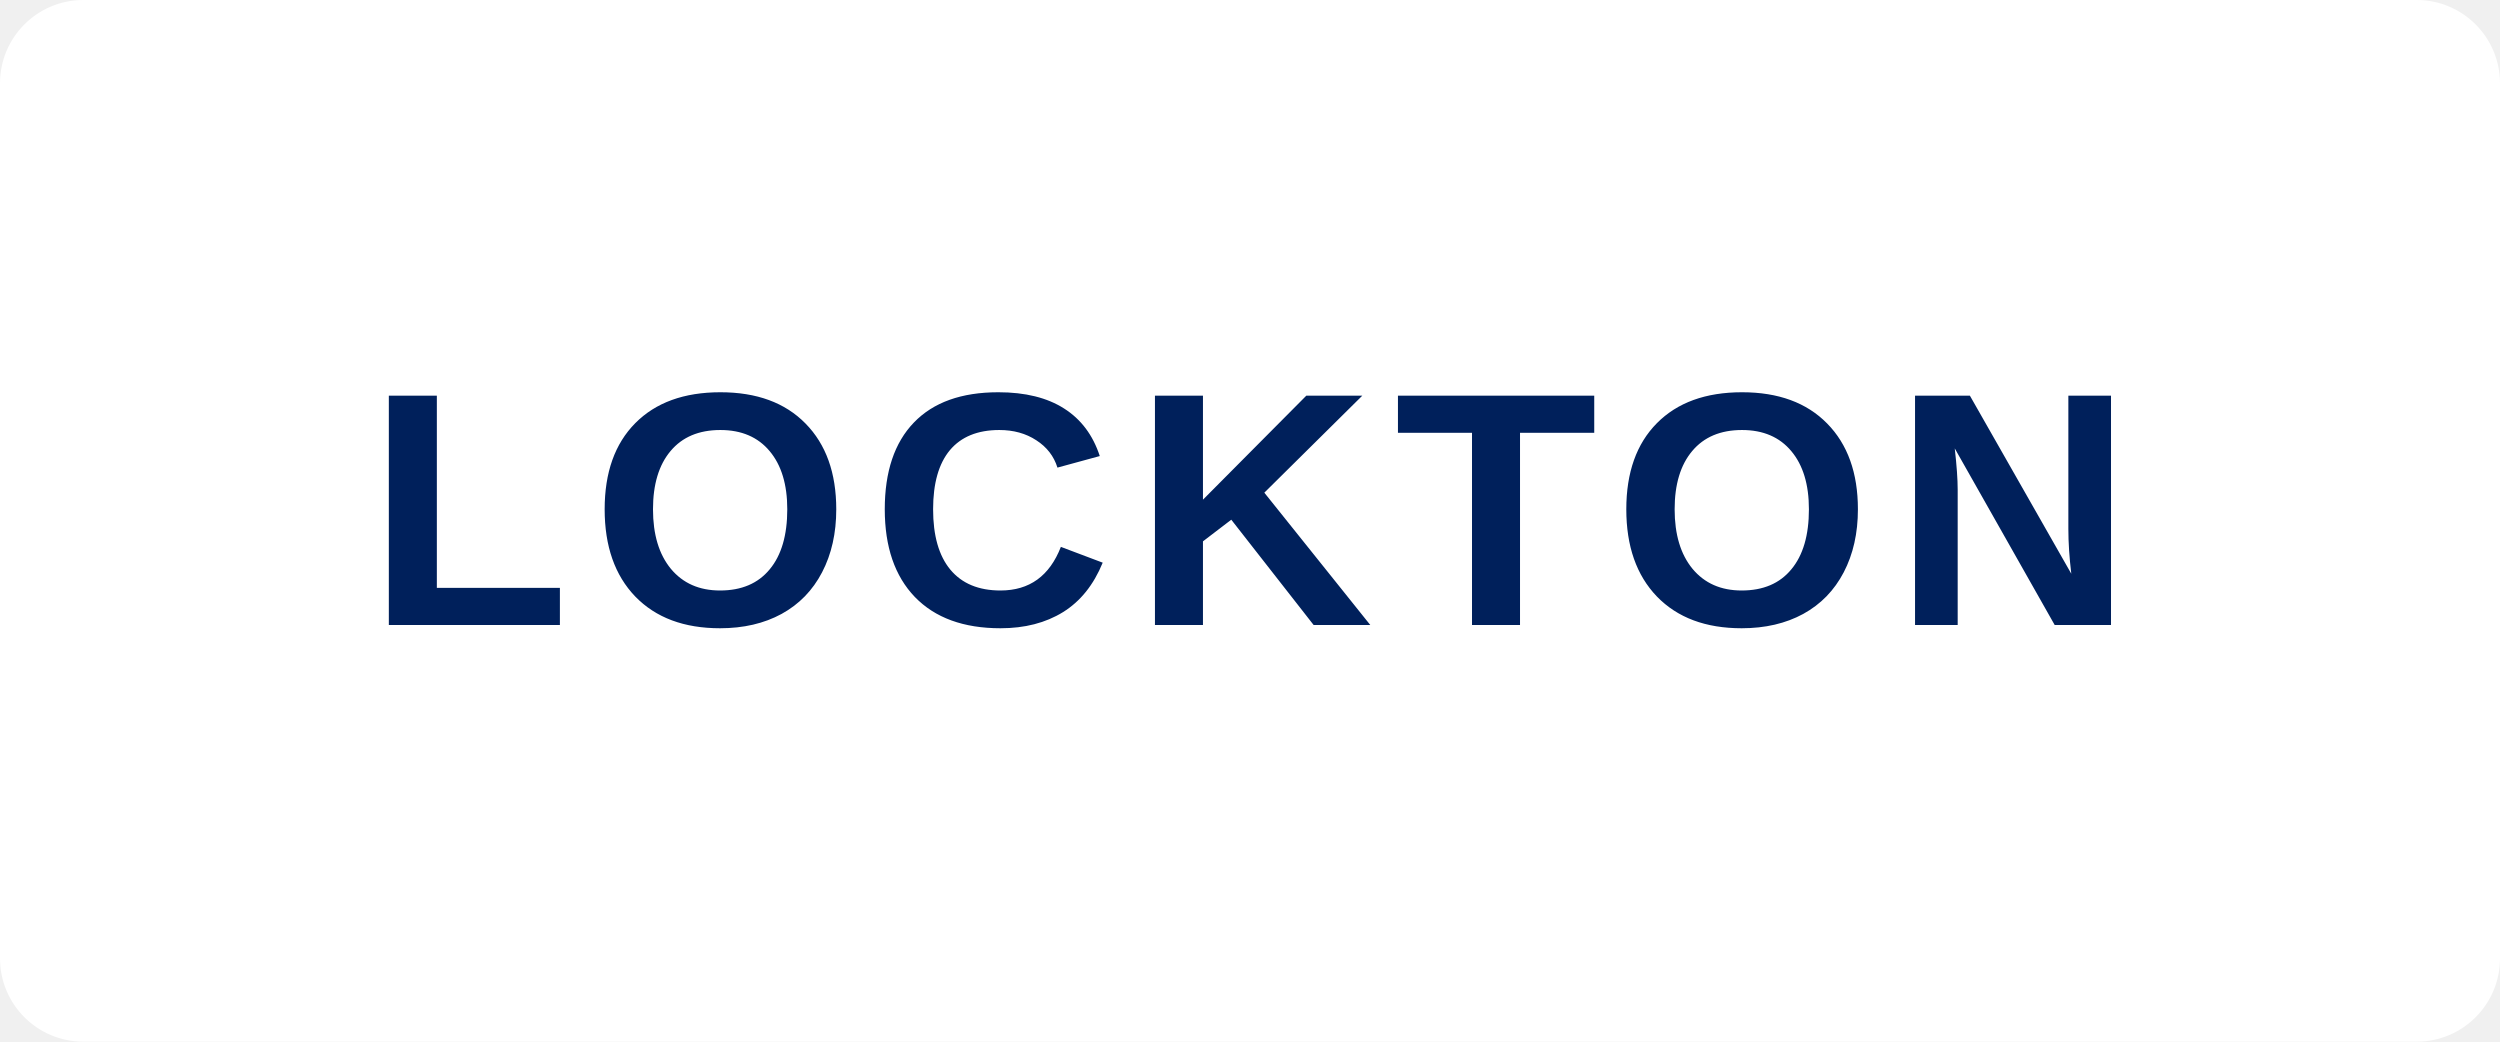
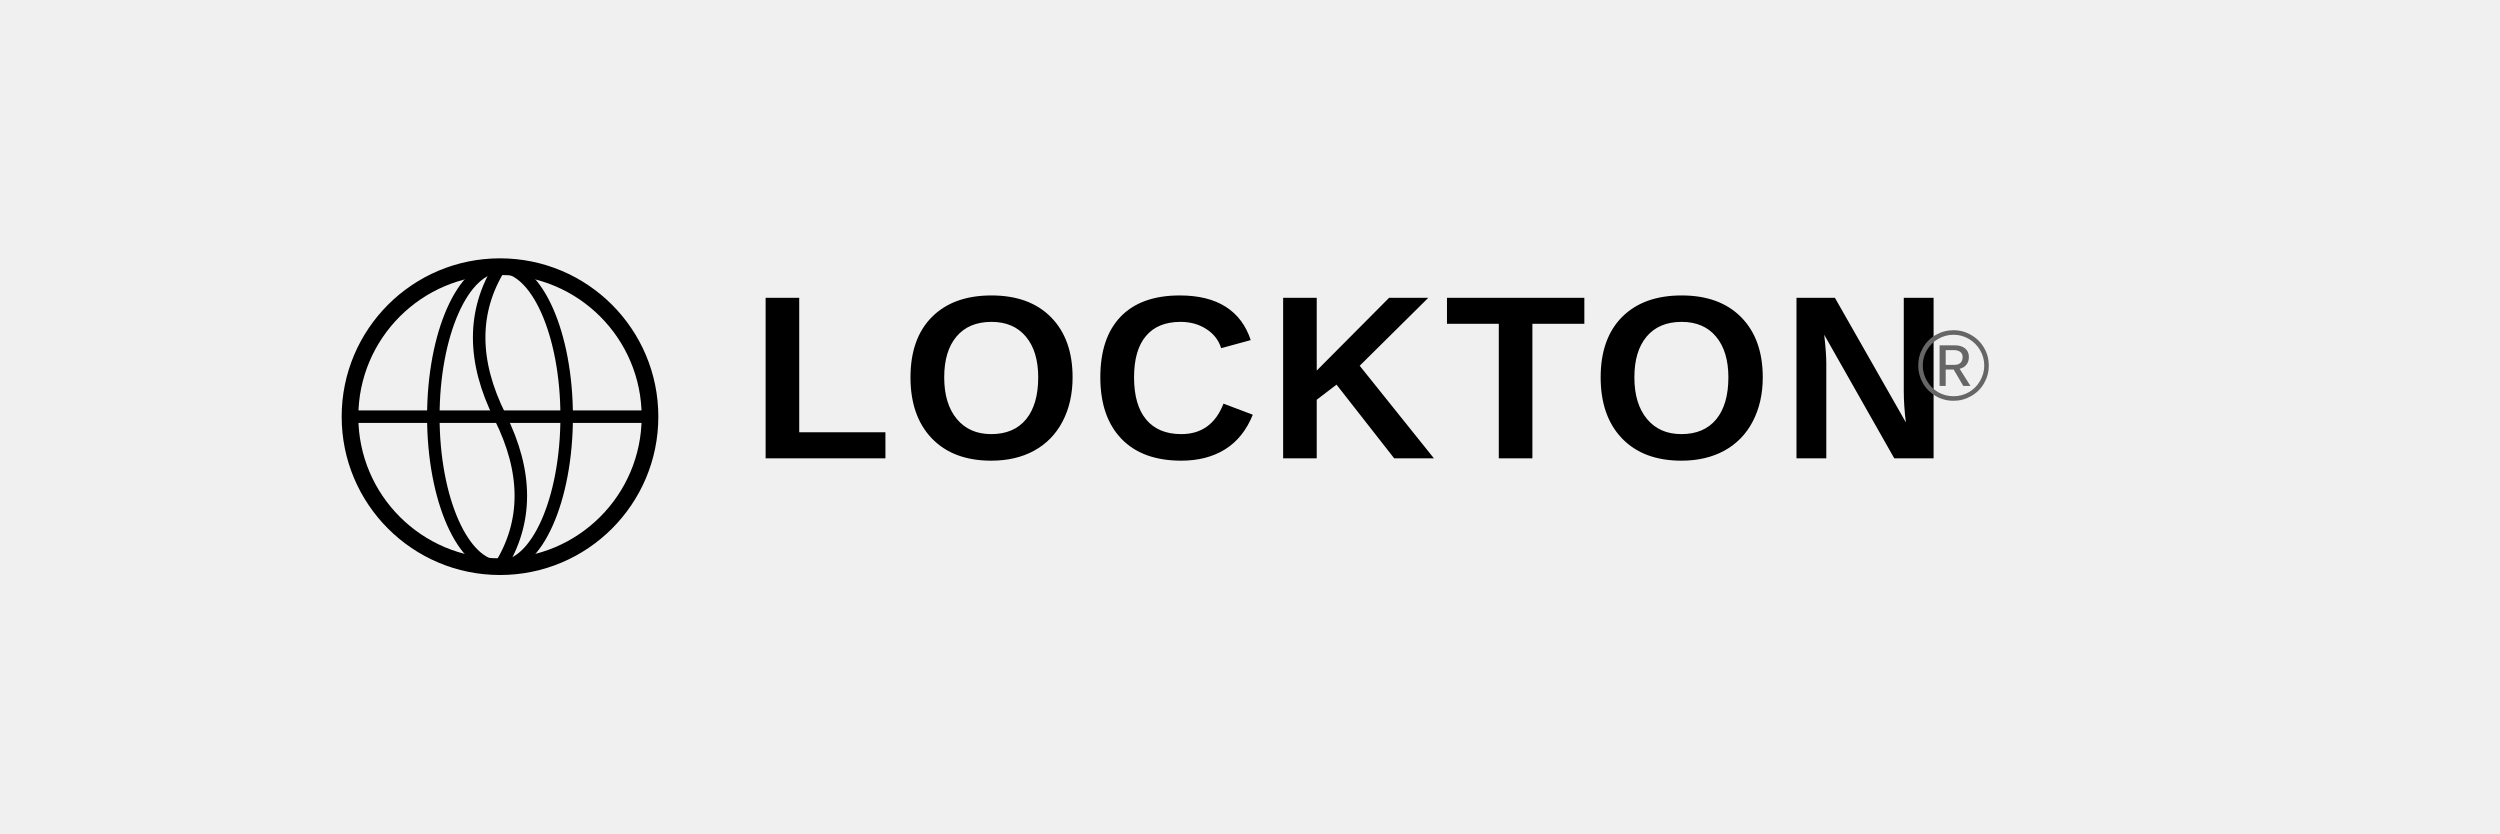
- <svg xmlns="http://www.w3.org/2000/svg" viewBox="0 0 240 100" fill="none">
-   <rect width="240" height="100" fill="white" rx="8" />
-   <text x="120" y="60" font-family="Arial, sans-serif" font-size="32" font-weight="700" fill="#00205B" text-anchor="middle" letter-spacing="2">LOCKTON</text>
+ <svg xmlns="http://www.w3.org/2000/svg" viewBox="0 0 300 100">
+   <g transform="translate(40, 30)">
+     <circle cx="20" cy="20" r="18" fill="none" stroke="#000" stroke-width="2" />
+     <ellipse cx="20" cy="20" rx="8" ry="18" fill="none" stroke="#000" stroke-width="1.5" />
+     <line x1="2" y1="20" x2="38" y2="20" stroke="#000" stroke-width="1.5" />
+     <path d="M20,2 Q15,10 20,20 Q25,30 20,38" fill="none" stroke="#000" stroke-width="1.5" />
+   </g>
+   <text x="90" y="55" font-family="Arial, sans-serif" font-size="28" font-weight="700" fill="#000" letter-spacing="1">LOCKTON</text>
+   <text x="230" y="48" font-family="Arial, sans-serif" font-size="12" fill="#666">®</text>
</svg>
